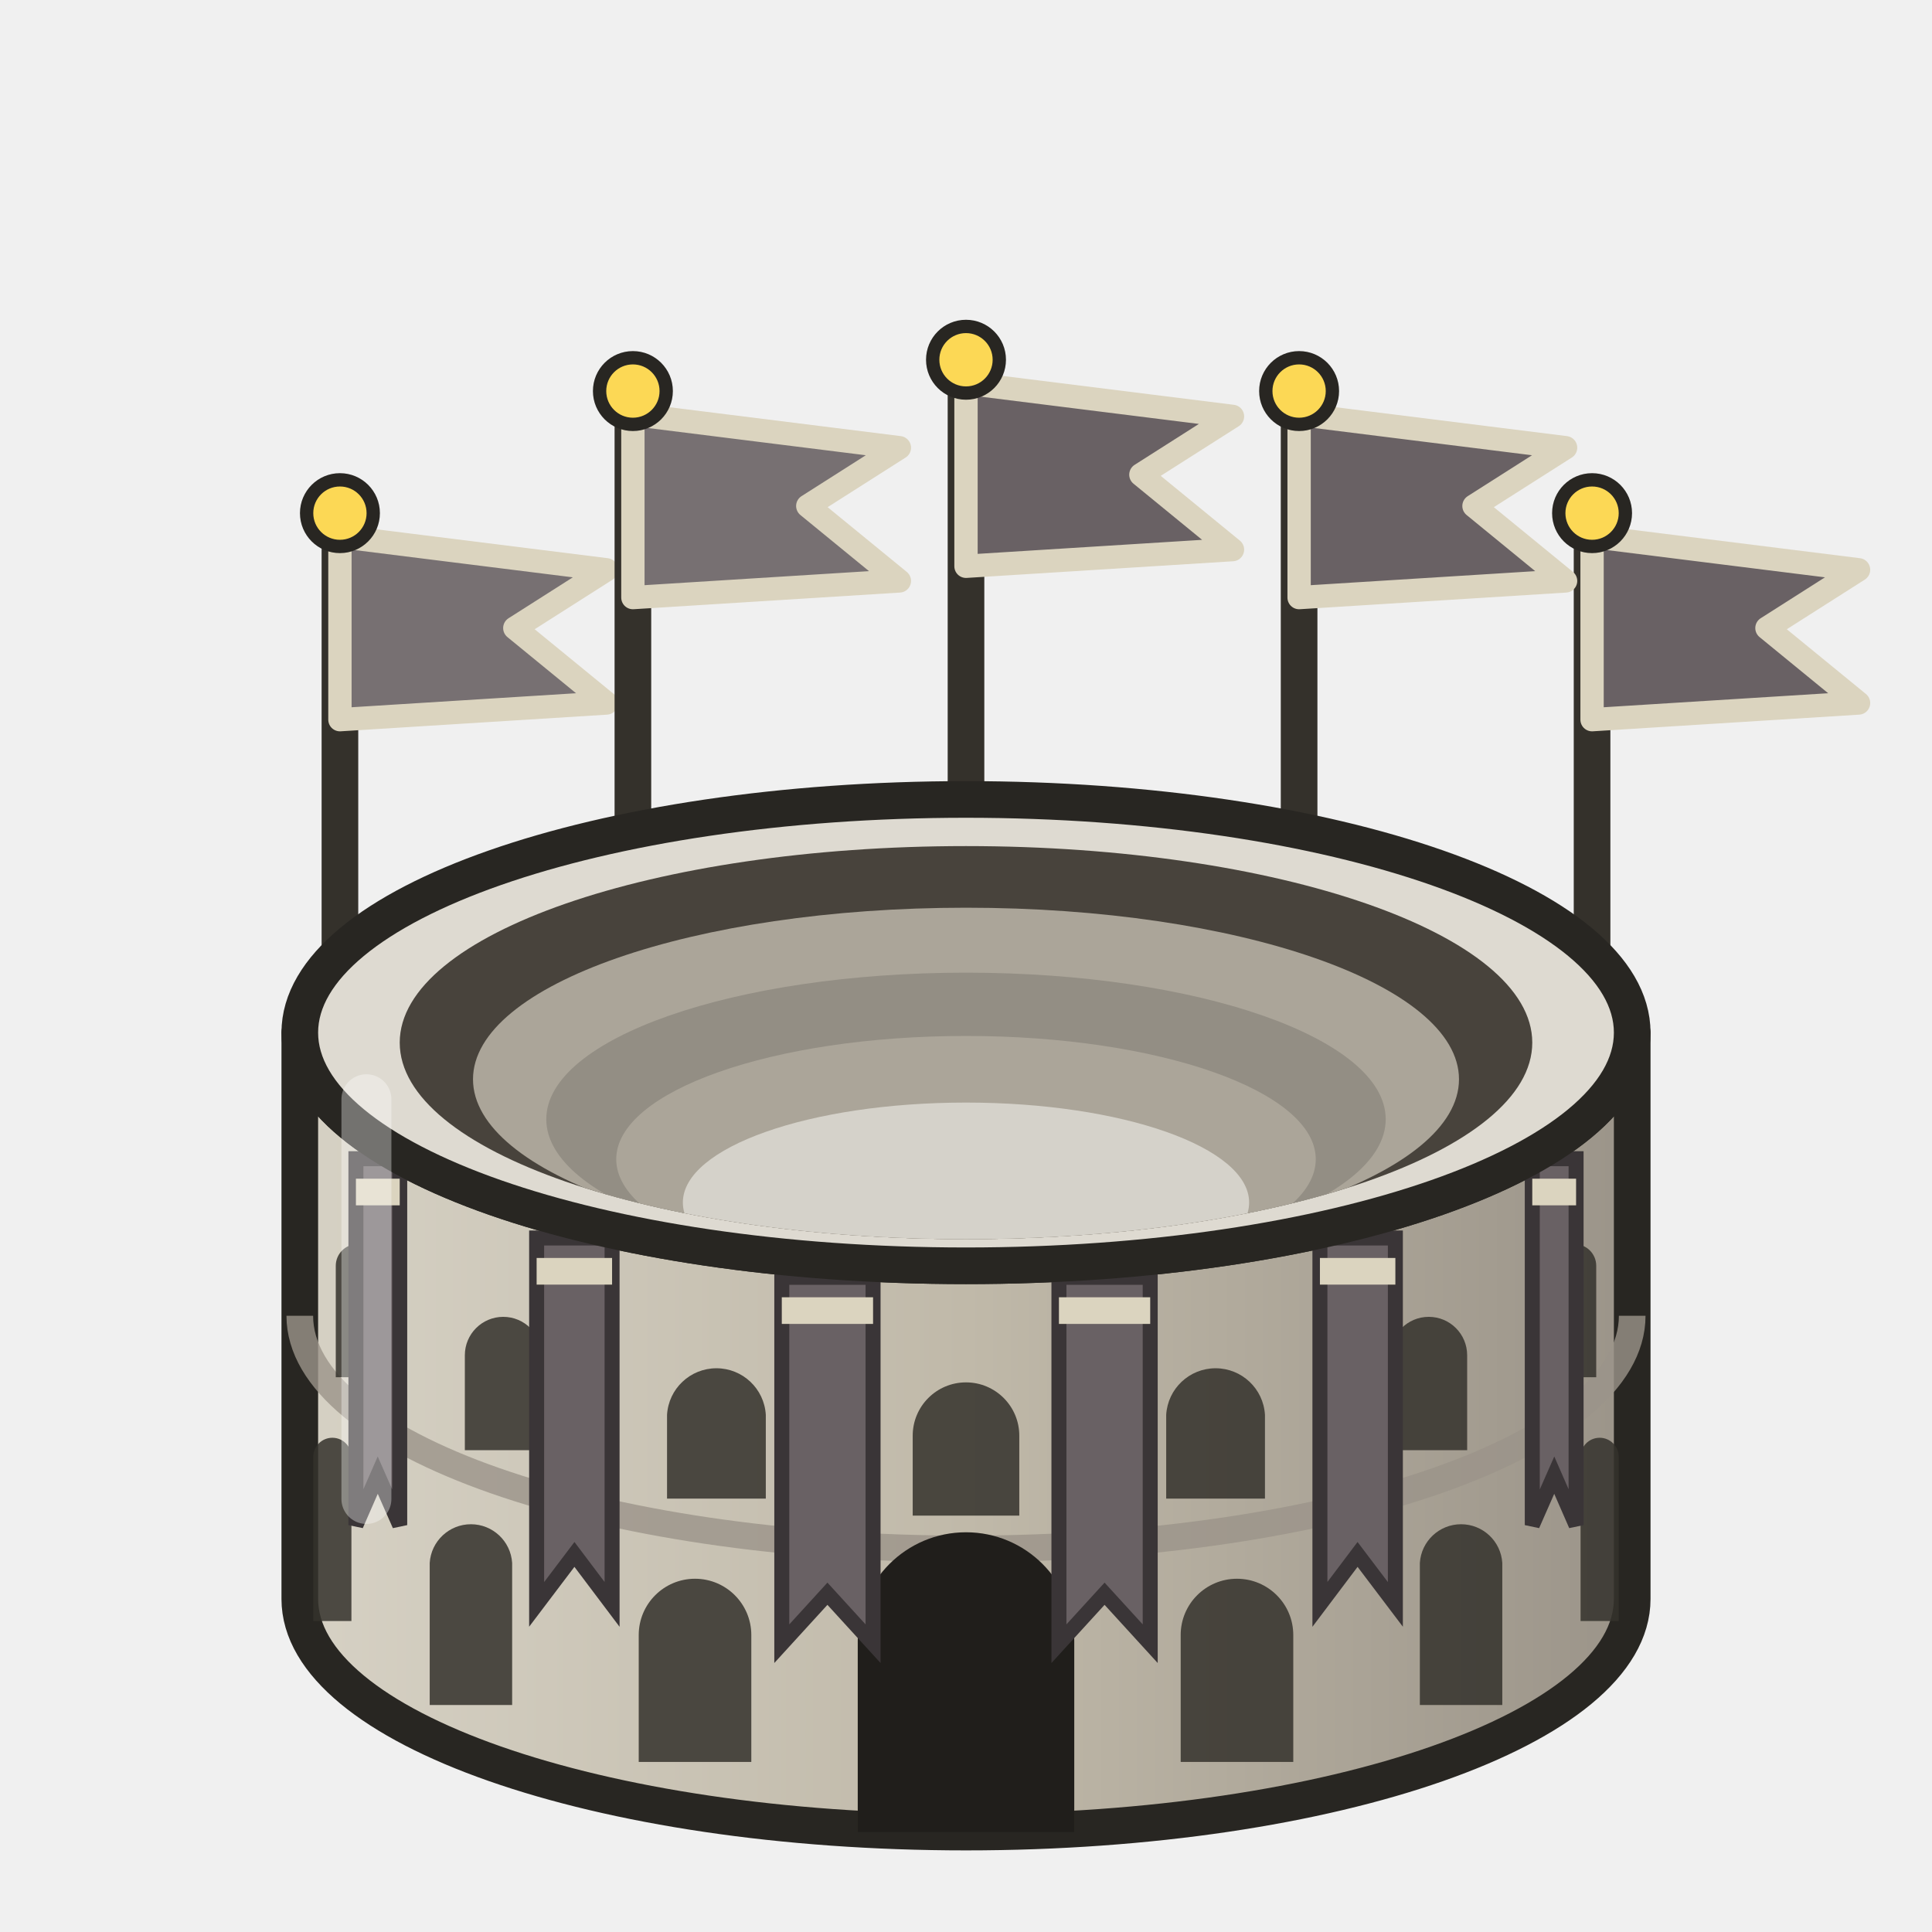
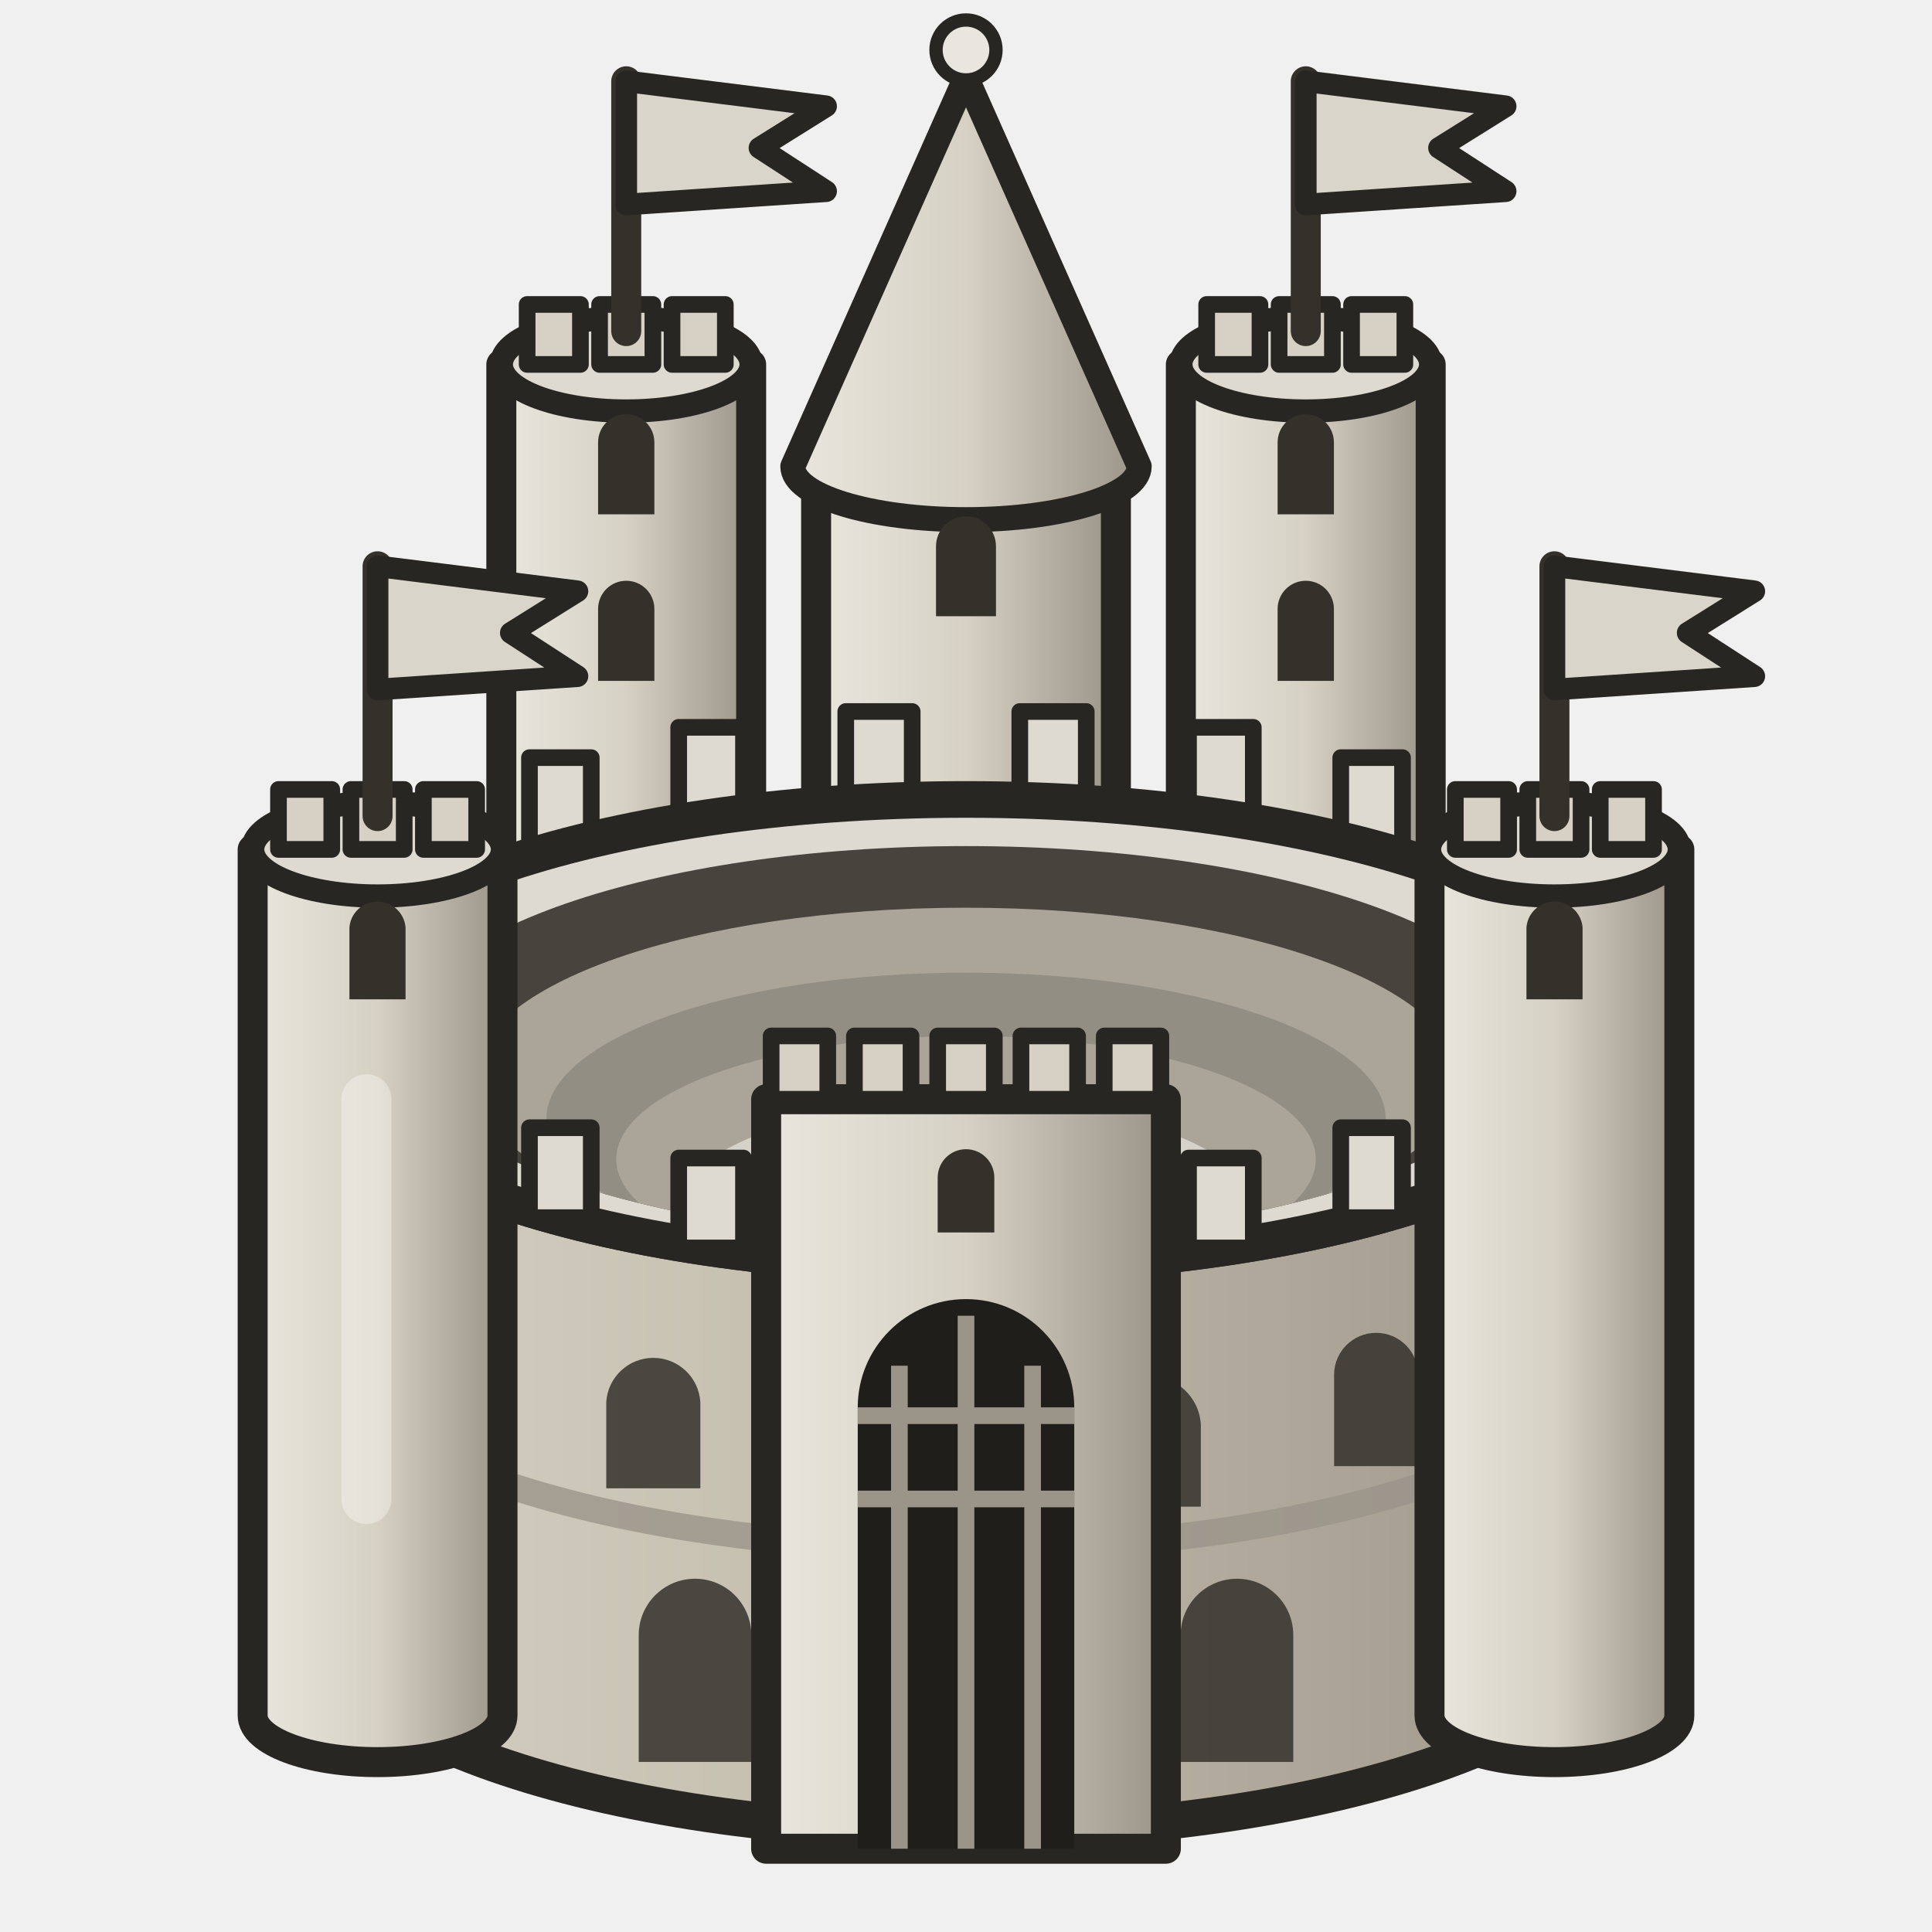
<svg xmlns="http://www.w3.org/2000/svg" viewBox="-58 -96 116 116" width="116" height="116">
  <defs>
-     <linearGradient id="arena-aw" gradientUnits="userSpaceOnUse" x1="-40" y1="0" x2="40" y2="0">
+     <linearGradient id="arena-w" gradientUnits="userSpaceOnUse" x1="-40" y1="0" x2="40" y2="0">
      <stop offset="0" stop-color="#d6d1c4" />
      <stop offset=".5" stop-color="#c0b9a9" />
      <stop offset="1" stop-color="#9b9489" />
    </linearGradient>
-     <clipPath id="arena-awc">
-       <path d="M-40,-34 L-40,0 A40,14 0 0 0 40,0 L40,-34 A40,14 0 0 1 -40,-34 Z" />
-     </clipPath>
-     <clipPath id="arena-aic">
+     <linearGradient id="arena-v" x1="0" y1="0" x2="1" y2="0">
+       <stop offset="0" stop-color="#e8e6de" />
+       <stop offset=".5" stop-color="#d6d1c4" />
+       <stop offset="1" stop-color="#9b9489" />
+     </linearGradient>
+     <clipPath id="arena-ic">
      <ellipse cx="0" cy="-33.4" rx="34" ry="11.8" />
    </clipPath>
  </defs>
-   <line x1="0" y1="-47" x2="0" y2="-73" stroke="#34312b" stroke-width="2.2" stroke-linecap="round" />
-   <polygon points="0,-73 16,-71 10.5,-67.5 16,-63 0,-62" fill="#696164" stroke="#dbd4bf" stroke-width="1.4" stroke-linejoin="round" />
-   <circle cx="0" cy="-74.4" r="2" fill="#fcd855" stroke="#282622" stroke-width=".8" />
-   <line x1="-37.59" y1="-37.79" x2="-37.59" y2="-63.79" stroke="#34312b" stroke-width="2.2" stroke-linecap="round" />
-   <polygon points="-37.59,-63.79 -21.59,-61.79 -27.09,-58.29 -21.59,-53.79 -37.59,-52.79" fill="#777072" stroke="#dbd4bf" stroke-width="1.4" stroke-linejoin="round" />
-   <circle cx="-37.59" cy="-65.19" r="2" fill="#fcd855" stroke="#282622" stroke-width=".8" />
-   <line x1="37.59" y1="-37.79" x2="37.59" y2="-63.79" stroke="#34312b" stroke-width="2.2" stroke-linecap="round" />
-   <polygon points="37.59,-63.79 53.59,-61.79 48.09,-58.29 53.59,-53.79 37.59,-52.79" fill="#696164" stroke="#dbd4bf" stroke-width="1.4" stroke-linejoin="round" />
-   <circle cx="37.59" cy="-65.19" r="2" fill="#fcd855" stroke="#282622" stroke-width=".8" />
-   <line x1="-20" y1="-45.12" x2="-20" y2="-71.12" stroke="#34312b" stroke-width="2.2" stroke-linecap="round" />
-   <polygon points="-20,-71.12 -4,-69.12 -9.5,-65.62 -4,-61.12 -20,-60.12" fill="#777072" stroke="#dbd4bf" stroke-width="1.4" stroke-linejoin="round" />
-   <circle cx="-20" cy="-72.52" r="2" fill="#fcd855" stroke="#282622" stroke-width=".8" />
-   <line x1="20" y1="-45.12" x2="20" y2="-71.12" stroke="#34312b" stroke-width="2.2" stroke-linecap="round" />
-   <polygon points="20,-71.12 36,-69.12 30.5,-65.62 36,-61.12 20,-60.12" fill="#696164" stroke="#dbd4bf" stroke-width="1.4" stroke-linejoin="round" />
-   <circle cx="20" cy="-72.52" r="2" fill="#fcd855" stroke="#282622" stroke-width=".8" />
-   <path d="M-40,-34 L-40,0 A40,14 0 0 0 40,0 L40,-34 A40,14 0 0 1 -40,-34 Z" fill="url(#arena-aw)" stroke="#282622" stroke-width="2.2" stroke-linejoin="round" stroke-linecap="round" />
+   <path d="M-27.9,-74.12 V-12.12 A7.5,2.8 0 0 0 -12.9,-12.12 V-74.12 Z" fill="url(#arena-v)" stroke="#282622" stroke-width="1.8" stroke-linejoin="round" stroke-linecap="round" />
+   <ellipse cx="-20.4" cy="-74.12" rx="7.5" ry="2.8" fill="#dedad1" stroke="#282622" stroke-width="1.4" stroke-linejoin="round" stroke-linecap="round" />
+   <rect x="-26.35" y="-77.72" width="3.2" height="3.6" fill="#d6d1c4" stroke="#282622" stroke-width="1" stroke-linejoin="round" stroke-linecap="round" />
+   <rect x="-22" y="-77.72" width="3.2" height="3.6" fill="#d6d1c4" stroke="#282622" stroke-width="1" stroke-linejoin="round" stroke-linecap="round" />
+   <rect x="-17.65" y="-77.72" width="3.2" height="3.6" fill="#d6d1c4" stroke="#282622" stroke-width="1" stroke-linejoin="round" stroke-linecap="round" />
+   <line x1="-20.4" y1="-76.12" x2="-20.4" y2="-91.12" stroke="#34312b" stroke-width="1.8" stroke-linecap="round" />
+   <polygon points="-20.4,-91.12 -8.4,-89.62 -12.4,-87.12 -8.4,-84.52 -20.4,-83.72" fill="#d9d5ca" stroke="#282622" stroke-width="1.3" stroke-linejoin="round" stroke-linecap="round" />
+   <path d="M-22.09,-65.12 L-22.09,-69.44 A1.69,1.69 0 0 1 -18.71,-69.44 L-18.71,-65.12 Z" fill="#34312b" />
+   <path d="M-22.09,-55.12 L-22.09,-59.44 A1.69,1.69 0 0 1 -18.71,-59.44 L-18.71,-55.12 Z" fill="#34312b" />
+   <path d="M12.9,-74.12 V-12.12 A7.5,2.8 0 0 0 27.9,-12.12 V-74.12 Z" fill="url(#arena-v)" stroke="#282622" stroke-width="1.8" stroke-linejoin="round" stroke-linecap="round" />
+   <ellipse cx="20.4" cy="-74.12" rx="7.5" ry="2.8" fill="#dedad1" stroke="#282622" stroke-width="1.4" stroke-linejoin="round" stroke-linecap="round" />
+   <rect x="14.45" y="-77.72" width="3.2" height="3.6" fill="#d6d1c4" stroke="#282622" stroke-width="1" stroke-linejoin="round" stroke-linecap="round" />
+   <rect x="18.8" y="-77.72" width="3.2" height="3.6" fill="#d6d1c4" stroke="#282622" stroke-width="1" stroke-linejoin="round" stroke-linecap="round" />
+   <rect x="23.15" y="-77.72" width="3.2" height="3.6" fill="#d6d1c4" stroke="#282622" stroke-width="1" stroke-linejoin="round" stroke-linecap="round" />
+   <line x1="20.4" y1="-76.12" x2="20.4" y2="-91.12" stroke="#34312b" stroke-width="1.8" stroke-linecap="round" />
+   <polygon points="20.4,-91.12 32.4,-89.62 28.4,-87.12 32.4,-84.52 20.4,-83.72" fill="#d9d5ca" stroke="#282622" stroke-width="1.3" stroke-linejoin="round" stroke-linecap="round" />
+   <path d="M18.71,-65.12 L18.71,-69.44 A1.69,1.69 0 0 1 22.09,-69.44 L22.09,-65.12 Z" fill="#34312b" />
+   <path d="M18.71,-55.12 L18.71,-59.44 A1.69,1.69 0 0 1 22.09,-59.44 L22.09,-55.12 Z" fill="#34312b" />
+   <path d="M-9,-68 V-14 A9,2.8 0 0 0 9,-14 V-68 Z" fill="url(#arena-v)" stroke="#282622" stroke-width="1.8" stroke-linejoin="round" stroke-linecap="round" />
+   <ellipse cx="0" cy="-68" rx="9" ry="2.8" fill="#dedad1" stroke="#282622" stroke-width="1.4" stroke-linejoin="round" stroke-linecap="round" />
+   <path d="M-10.4,-68 A10.4,3.2 0 0 0 10.4,-68 L0,-91.4 Z" fill="url(#arena-v)" stroke="#282622" stroke-width="1.5" stroke-linejoin="round" stroke-linecap="round" />
+   <circle cx="0" cy="-93" r="1.8" fill="#e8e6de" stroke="#282622" stroke-width="0.8" stroke-linejoin="round" stroke-linecap="round" />
+   <path d="M-1.8,-59 L-1.8,-63.2 A1.8,1.8 0 0 1 1.8,-63.2 L1.8,-59 Z" fill="#34312b" />
+   <rect x="-7.22" y="-53.28" width="3.99" height="5.4" fill="#dedad1" stroke="#282622" stroke-width="1" stroke-linejoin="round" stroke-linecap="round" />
+   <rect x="-17.25" y="-52.33" width="3.89" height="5.4" fill="#dedad1" stroke="#282622" stroke-width="1" stroke-linejoin="round" stroke-linecap="round" />
+   <rect x="-26.21" y="-50.51" width="3.71" height="5.4" fill="#dedad1" stroke="#282622" stroke-width="1" stroke-linejoin="round" stroke-linecap="round" />
+   <rect x="-33.46" y="-47.92" width="3.45" height="5.4" fill="#dedad1" stroke="#282622" stroke-width="1" stroke-linejoin="round" stroke-linecap="round" />
+   <rect x="-38.52" y="-44.76" width="3.14" height="5.4" fill="#dedad1" stroke="#282622" stroke-width="1" stroke-linejoin="round" stroke-linecap="round" />
+   <rect x="-41.05" y="-41.23" width="2.78" height="5.4" fill="#dedad1" stroke="#282622" stroke-width="1" stroke-linejoin="round" stroke-linecap="round" />
+   <rect x="38.27" y="-41.23" width="2.78" height="5.4" fill="#dedad1" stroke="#282622" stroke-width="1" stroke-linejoin="round" stroke-linecap="round" />
+   <rect x="35.39" y="-44.76" width="3.14" height="5.4" fill="#dedad1" stroke="#282622" stroke-width="1" stroke-linejoin="round" stroke-linecap="round" />
+   <rect x="30.01" y="-47.92" width="3.45" height="5.4" fill="#dedad1" stroke="#282622" stroke-width="1" stroke-linejoin="round" stroke-linecap="round" />
+   <rect x="22.5" y="-50.51" width="3.71" height="5.4" fill="#dedad1" stroke="#282622" stroke-width="1" stroke-linejoin="round" stroke-linecap="round" />
+   <rect x="13.36" y="-52.33" width="3.89" height="5.4" fill="#dedad1" stroke="#282622" stroke-width="1" stroke-linejoin="round" stroke-linecap="round" />
+   <rect x="3.23" y="-53.28" width="3.99" height="5.4" fill="#dedad1" stroke="#282622" stroke-width="1" stroke-linejoin="round" stroke-linecap="round" />
+   <path d="M-40,-34 L-40,0 A40,14 0 0 0 40,0 L40,-34 A40,14 0 0 1 -40,-34 Z" fill="url(#arena-w)" stroke="#282622" stroke-width="2.2" stroke-linejoin="round" stroke-linecap="round" />
  <path d="M-40,-17 A40,14 0 0 0 40,-17" fill="none" stroke="#9b9489" stroke-width="1.6" opacity=".8" />
-   <path d="M-37.84,-13.31 L-37.84,-20 A1.3,1.3 0 0 1 -35.24,-20 L-35.24,-13.31 Z" fill="#34312b" opacity=".85" />
-   <path d="M-30.09,-8.93 L-30.09,-14.63 A2.3,2.3 0 0 1 -25.48,-14.63 L-25.48,-8.93 Z" fill="#34312b" opacity=".85" />
-   <path d="M-17.95,-6.02 L-17.95,-11.05 A2.97,2.97 0 0 1 -12.02,-11.05 L-12.02,-6.02 Z" fill="#34312b" opacity=".85" />
-   <path d="M-3.2,-5 L-3.2,-9.8 A3.2,3.2 0 0 1 3.2,-9.8 L3.2,-5 Z" fill="#34312b" opacity=".85" />
-   <path d="M12.02,-6.02 L12.02,-11.05 A2.97,2.97 0 0 1 17.95,-11.05 L17.95,-6.02 Z" fill="#34312b" opacity=".85" />
-   <path d="M25.48,-8.93 L25.48,-14.63 A2.3,2.3 0 0 1 30.09,-14.63 L30.09,-8.93 Z" fill="#34312b" opacity=".85" />
-   <path d="M35.24,-13.31 L35.24,-20 A1.3,1.3 0 0 1 37.84,-20 L37.84,-13.31 Z" fill="#34312b" opacity=".85" />
+   <path d="M-39.03,-14.67 L-39.03,-21.68 A0.99,0.99 0 0 1 -37.05,-21.68 L-37.05,-14.67 Z" fill="#34312b" opacity=".85" />
+   <path d="M-32.7,-10 L-32.7,-15.94 A2.06,2.06 0 0 1 -28.58,-15.94 L-28.58,-10 Z" fill="#34312b" opacity=".85" />
+   <path d="M-21.6,-6.64 L-21.6,-11.81 A2.83,2.83 0 0 1 -15.95,-11.81 L-15.95,-6.64 Z" fill="#34312b" opacity=".85" />
+   <path d="M-7.36,-5.08 L-7.36,-9.89 A3.18,3.18 0 0 1 -1,-9.89 L-1,-5.08 Z" fill="#34312b" opacity=".85" />
+   <path d="M7.95,-5.54 L7.95,-10.47 A3.08,3.08 0 0 1 14.1,-10.47 L14.1,-5.54 Z" fill="#34312b" opacity=".85" />
+   <path d="M22.1,-7.97 L22.1,-13.45 A2.52,2.52 0 0 1 27.15,-13.45 L27.15,-7.97 Z" fill="#34312b" opacity=".85" />
+   <path d="M33.04,-12 L33.04,-18.4 A1.6,1.6 0 0 1 36.24,-18.4 L36.24,-12 Z" fill="#34312b" opacity=".85" />
  <path d="M-39.19,1.33 L-39.19,-8.53 A1.14,1.14 0 0 1 -36.9,-8.53 L-36.9,1.33 Z" fill="#34312b" opacity=".85" />
  <path d="M-32.2,6.37 L-32.2,-2.16 A2.48,2.48 0 0 1 -27.25,-2.16 L-27.25,6.37 Z" fill="#34312b" opacity=".85" />
  <path d="M-19.65,9.79 L-19.65,2.17 A3.38,3.38 0 0 1 -12.89,2.17 L-12.89,9.79 Z" fill="#34312b" opacity=".85" />
  <path d="M12.89,9.79 L12.89,2.17 A3.38,3.38 0 0 1 19.65,2.17 L19.65,9.79 Z" fill="#34312b" opacity=".85" />
  <path d="M27.25,6.37 L27.25,-2.16 A2.48,2.48 0 0 1 32.2,-2.16 L32.2,6.37 Z" fill="#34312b" opacity=".85" />
  <path d="M36.9,1.33 L36.9,-8.53 A1.14,1.14 0 0 1 39.19,-8.53 L39.19,1.33 Z" fill="#34312b" opacity=".85" />
  <path d="M-6.5,14 L-6.5,2.5 A6.5,6.5 0 0 1 6.5,2.5 L6.5,14 Z" fill="#201e1b" />
-   <path d="M-36.63,-26.43 H-34 V-4.43 L-35.32,-7.43 L-36.63,-4.43 Z" fill="#696164" stroke="#3a3537" stroke-width=".9" />
-   <line x1="-36.63" y1="-24.43" x2="-34" y2="-24.43" stroke="#dbd4bf" stroke-width="1.6" />
-   <path d="M-25.78,-21.67 H-21.25 V0.33 L-23.51,-2.67 L-25.78,0.33 Z" fill="#696164" stroke="#3a3537" stroke-width=".9" />
-   <line x1="-25.78" y1="-19.67" x2="-21.25" y2="-19.67" stroke="#dbd4bf" stroke-width="1.6" />
-   <path d="M-11.06,-19.31 H-5.58 V2.69 L-8.32,-0.31 L-11.06,2.69 Z" fill="#696164" stroke="#3a3537" stroke-width=".9" />
-   <line x1="-11.06" y1="-17.31" x2="-5.58" y2="-17.31" stroke="#dbd4bf" stroke-width="1.6" />
-   <path d="M5.58,-19.31 H11.06 V2.69 L8.32,-0.31 L5.58,2.69 Z" fill="#696164" stroke="#3a3537" stroke-width=".9" />
-   <line x1="5.58" y1="-17.31" x2="11.06" y2="-17.31" stroke="#dbd4bf" stroke-width="1.6" />
-   <path d="M21.25,-21.67 H25.78 V0.33 L23.51,-2.67 L21.25,0.33 Z" fill="#696164" stroke="#3a3537" stroke-width=".9" />
-   <line x1="21.25" y1="-19.67" x2="25.78" y2="-19.67" stroke="#dbd4bf" stroke-width="1.6" />
-   <path d="M34,-26.43 H36.63 V-4.43 L35.32,-7.43 L34,-4.43 Z" fill="#696164" stroke="#3a3537" stroke-width=".9" />
-   <line x1="34" y1="-24.43" x2="36.63" y2="-24.43" stroke="#dbd4bf" stroke-width="1.6" />
  <ellipse cx="0" cy="-34" rx="40" ry="14" fill="#dedad1" stroke="#282622" stroke-width="2.2" stroke-linejoin="round" stroke-linecap="round" />
-   <g clip-path="url(#arena-aic)">
+   <g clip-path="url(#arena-ic)">
    <ellipse cx="0" cy="-33.4" rx="34" ry="11.8" fill="#48433c" />
    <ellipse cx="0" cy="-31.2" rx="29.6" ry="10.3" fill="#aba599" />
    <ellipse cx="0" cy="-28.8" rx="25.2" ry="8.8" fill="#938e84" />
    <ellipse cx="0" cy="-26.4" rx="21" ry="7.4" fill="#aba599" />
    <ellipse cx="0" cy="-23.8" rx="17" ry="6" fill="#d5d2ca" />
  </g>
+   <rect x="-41.05" y="-37.57" width="2.78" height="5.4" fill="#dedad1" stroke="#282622" stroke-width="1" stroke-linejoin="round" stroke-linecap="round" />
+   <rect x="-38.52" y="-34.04" width="3.14" height="5.4" fill="#dedad1" stroke="#282622" stroke-width="1" stroke-linejoin="round" stroke-linecap="round" />
+   <rect x="-33.46" y="-30.88" width="3.45" height="5.4" fill="#dedad1" stroke="#282622" stroke-width="1" stroke-linejoin="round" stroke-linecap="round" />
+   <rect x="-26.21" y="-28.29" width="3.71" height="5.4" fill="#dedad1" stroke="#282622" stroke-width="1" stroke-linejoin="round" stroke-linecap="round" />
+   <rect x="-17.25" y="-26.47" width="3.89" height="5.4" fill="#dedad1" stroke="#282622" stroke-width="1" stroke-linejoin="round" stroke-linecap="round" />
+   <rect x="-7.22" y="-25.52" width="3.99" height="5.4" fill="#dedad1" stroke="#282622" stroke-width="1" stroke-linejoin="round" stroke-linecap="round" />
+   <rect x="3.23" y="-25.52" width="3.99" height="5.4" fill="#dedad1" stroke="#282622" stroke-width="1" stroke-linejoin="round" stroke-linecap="round" />
+   <rect x="13.36" y="-26.47" width="3.89" height="5.4" fill="#dedad1" stroke="#282622" stroke-width="1" stroke-linejoin="round" stroke-linecap="round" />
+   <rect x="22.5" y="-28.29" width="3.71" height="5.4" fill="#dedad1" stroke="#282622" stroke-width="1" stroke-linejoin="round" stroke-linecap="round" />
+   <rect x="30.01" y="-30.88" width="3.45" height="5.4" fill="#dedad1" stroke="#282622" stroke-width="1" stroke-linejoin="round" stroke-linecap="round" />
+   <rect x="35.39" y="-34.04" width="3.14" height="5.4" fill="#dedad1" stroke="#282622" stroke-width="1" stroke-linejoin="round" stroke-linecap="round" />
+   <rect x="38.27" y="-37.57" width="2.78" height="5.4" fill="#dedad1" stroke="#282622" stroke-width="1" stroke-linejoin="round" stroke-linecap="round" />
+   <path d="M-42.83,-45 V7 A7.5,2.8 0 0 0 -27.83,7 V-45 Z" fill="url(#arena-v)" stroke="#282622" stroke-width="1.8" stroke-linejoin="round" stroke-linecap="round" />
+   <ellipse cx="-35.33" cy="-45" rx="7.5" ry="2.8" fill="#dedad1" stroke="#282622" stroke-width="1.4" stroke-linejoin="round" stroke-linecap="round" />
+   <rect x="-41.28" y="-48.6" width="3.2" height="3.6" fill="#d6d1c4" stroke="#282622" stroke-width="1" stroke-linejoin="round" stroke-linecap="round" />
+   <rect x="-36.93" y="-48.6" width="3.2" height="3.6" fill="#d6d1c4" stroke="#282622" stroke-width="1" stroke-linejoin="round" stroke-linecap="round" />
+   <rect x="-32.58" y="-48.6" width="3.2" height="3.6" fill="#d6d1c4" stroke="#282622" stroke-width="1" stroke-linejoin="round" stroke-linecap="round" />
+   <line x1="-35.33" y1="-47" x2="-35.33" y2="-62" stroke="#34312b" stroke-width="1.8" stroke-linecap="round" />
+   <polygon points="-35.33,-62 -23.33,-60.5 -27.33,-58 -23.33,-55.4 -35.33,-54.6" fill="#d9d5ca" stroke="#282622" stroke-width="1.3" stroke-linejoin="round" stroke-linecap="round" />
+   <path d="M-37.02,-36 L-37.02,-40.31 A1.69,1.69 0 0 1 -33.65,-40.31 L-33.65,-36 Z" fill="#34312b" />
+   <path d="M27.83,-45 V7 A7.5,2.8 0 0 0 42.83,7 V-45 Z" fill="url(#arena-v)" stroke="#282622" stroke-width="1.8" stroke-linejoin="round" stroke-linecap="round" />
+   <ellipse cx="35.33" cy="-45" rx="7.5" ry="2.8" fill="#dedad1" stroke="#282622" stroke-width="1.4" stroke-linejoin="round" stroke-linecap="round" />
+   <rect x="29.38" y="-48.6" width="3.2" height="3.6" fill="#d6d1c4" stroke="#282622" stroke-width="1" stroke-linejoin="round" stroke-linecap="round" />
+   <rect x="33.73" y="-48.6" width="3.2" height="3.6" fill="#d6d1c4" stroke="#282622" stroke-width="1" stroke-linejoin="round" stroke-linecap="round" />
+   <rect x="38.08" y="-48.6" width="3.2" height="3.6" fill="#d6d1c4" stroke="#282622" stroke-width="1" stroke-linejoin="round" stroke-linecap="round" />
+   <line x1="35.33" y1="-47" x2="35.33" y2="-62" stroke="#34312b" stroke-width="1.8" stroke-linecap="round" />
+   <polygon points="35.33,-62 47.33,-60.5 43.33,-58 47.33,-55.4 35.33,-54.6" fill="#d9d5ca" stroke="#282622" stroke-width="1.3" stroke-linejoin="round" stroke-linecap="round" />
+   <path d="M33.65,-36 L33.65,-40.31 A1.69,1.69 0 0 1 37.02,-40.31 L37.02,-36 Z" fill="#34312b" />
+   <path d="M-12,15 V-30 H12 V15 Z" fill="url(#arena-v)" stroke="#282622" stroke-width="1.8" stroke-linejoin="round" stroke-linecap="round" />
+   <rect x="-11.7" y="-33.8" width="3.4" height="3.8" fill="#d6d1c4" stroke="#282622" stroke-width="1" stroke-linejoin="round" stroke-linecap="round" />
+   <rect x="-6.7" y="-33.8" width="3.4" height="3.8" fill="#d6d1c4" stroke="#282622" stroke-width="1" stroke-linejoin="round" stroke-linecap="round" />
+   <rect x="-1.7" y="-33.8" width="3.4" height="3.8" fill="#d6d1c4" stroke="#282622" stroke-width="1" stroke-linejoin="round" stroke-linecap="round" />
+   <rect x="3.3" y="-33.8" width="3.4" height="3.8" fill="#d6d1c4" stroke="#282622" stroke-width="1" stroke-linejoin="round" stroke-linecap="round" />
+   <rect x="8.3" y="-33.8" width="3.4" height="3.8" fill="#d6d1c4" stroke="#282622" stroke-width="1" stroke-linejoin="round" stroke-linecap="round" />
+   <path d="M-6.5,15 L-6.5,-11.5 A6.5,6.5 0 0 1 6.5,-11.5 L6.5,15 Z" fill="#201e1b" />
+   <path d="M-4,-14 V15 M0,-17 V15 M4,-14 V15 M-6.5,-11 H6.5 M-6.5,-6 H6.5" stroke="#9b9489" stroke-width="1" />
+   <path d="M-1.7,-22 L-1.7,-25.3 A1.7,1.7 0 0 1 1.7,-25.3 L1.7,-22 Z" fill="#34312b" />
  <path d="M-36,-30 L-36,-6" stroke="#fff" stroke-opacity=".35" stroke-width="3" stroke-linecap="round" />
</svg>
